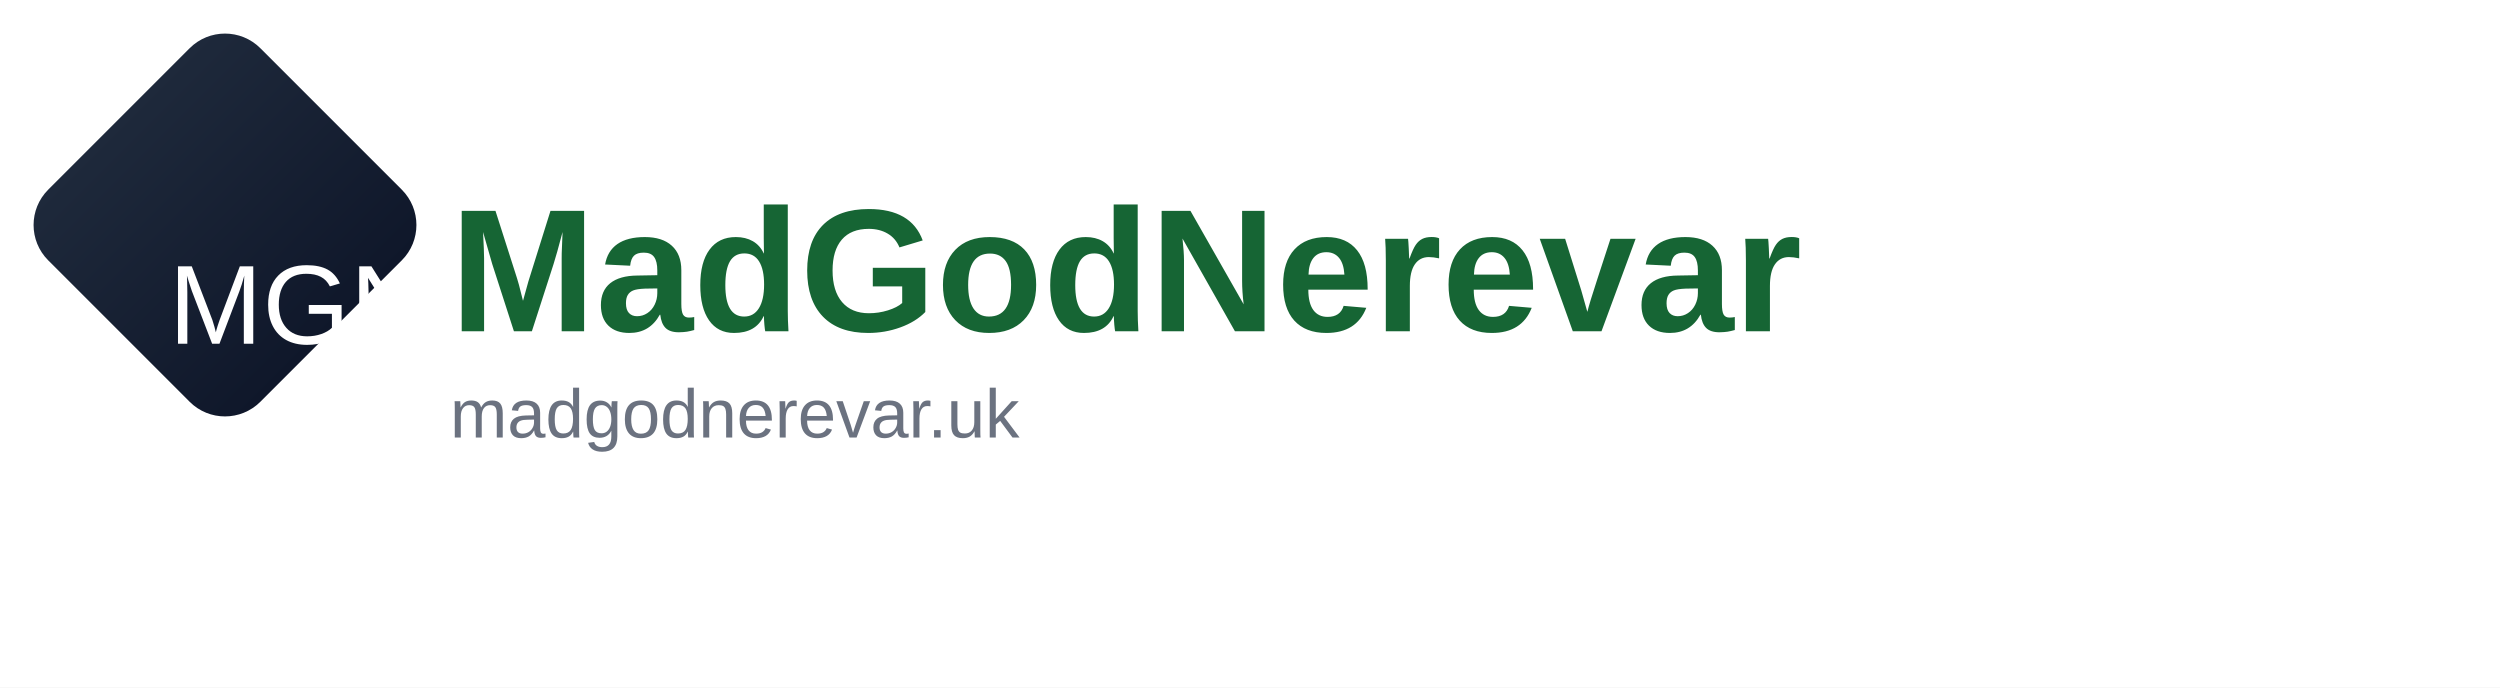
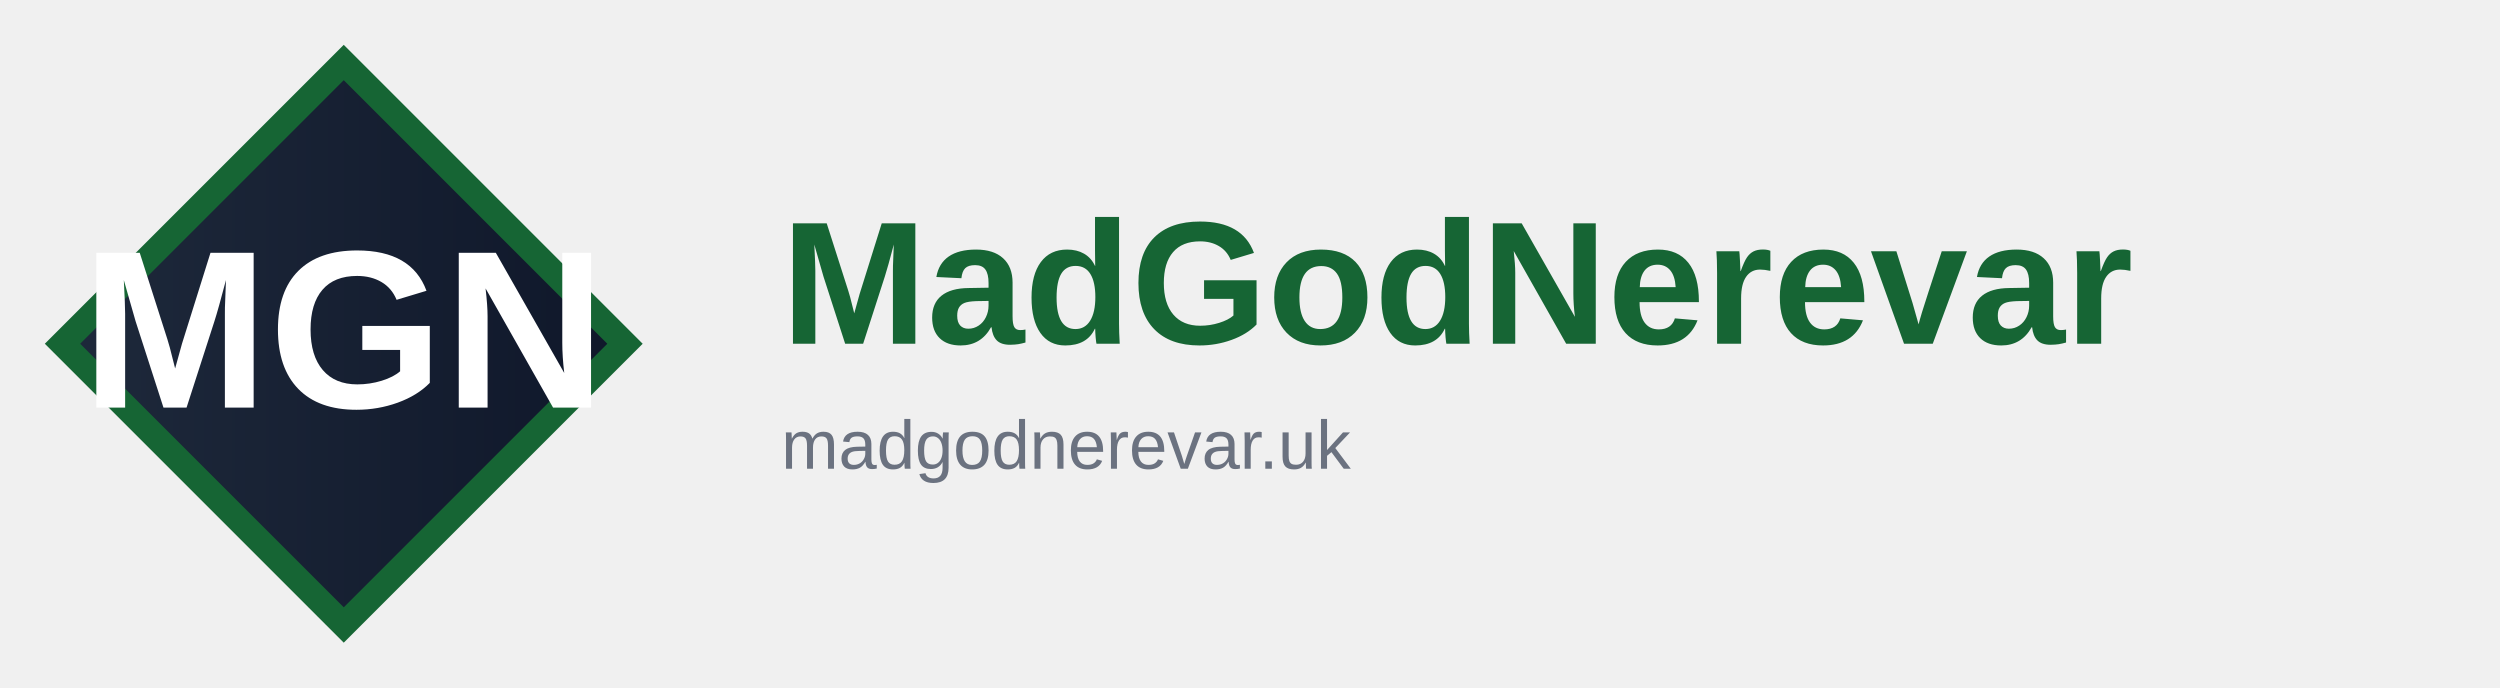
<svg xmlns="http://www.w3.org/2000/svg" width="800" height="220" viewBox="0 0 800 220">
-   <rect width="100%" height="100%" fill="white" />
-   <g transform="translate(24,24)">
-     <defs>
-       <linearGradient id="badgeGrad" x1="1.000" y1="0.500" x2="0.000" y2="0.500">
-         <stop offset="0%" stop-color="#0F172A" />
-         <stop offset="100%" stop-color="#1E293B" />
-       </linearGradient>
-     </defs>
-     <g transform="translate(0,0)">
-       <rect x="0" y="0" width="96" height="96" fill="url(#badgeGrad)" transform="translate(48,48) rotate(45) translate(-48,-48)" rx="16" ry="16" />
-       <text x="72" y="86" font-family="Arial, Helvetica, sans-serif" font-size="36" text-anchor="middle" fill="white">MGN</text>
-     </g>
-     <text x="120" y="82" font-family="Arial, Helvetica, sans-serif" font-size="56" font-weight="700" fill="#166534">MadGodNerevar</text>
-     <text x="120" y="116" font-family="Arial, Helvetica, sans-serif" font-size="22" fill="#6B7280">madgodnerevar.uk</text>
-   </g>
+   <defs>
+     <linearGradient id="badgeGrad" x1="100%" y1="0%" x2="0%" y2="0%">
+       <stop offset="0%" stop-color="#0F172A" />
+       <stop offset="100%" stop-color="#1E293B" />
+     </linearGradient>
+   </defs>
+   <path d="M110 20 L200 110 L110 200 L20 110 Z" fill="url(#badgeGrad)" stroke="#166534" stroke-width="8" />
+   <text x="110" y="110" text-anchor="middle" dominant-baseline="middle" font-family="Arial, Helvetica, sans-serif" font-size="72" font-weight="bold" fill="#FFFFFF">MGN</text>
+   <text x="250" y="110" font-family="Arial, Helvetica, sans-serif" font-size="56" font-weight="bold" fill="#166534">MadGodNerevar</text>
+   <text x="250" y="150" font-family="Arial, Helvetica, sans-serif" font-size="22" fill="#6B7280">madgodnerevar.uk</text>
</svg>
